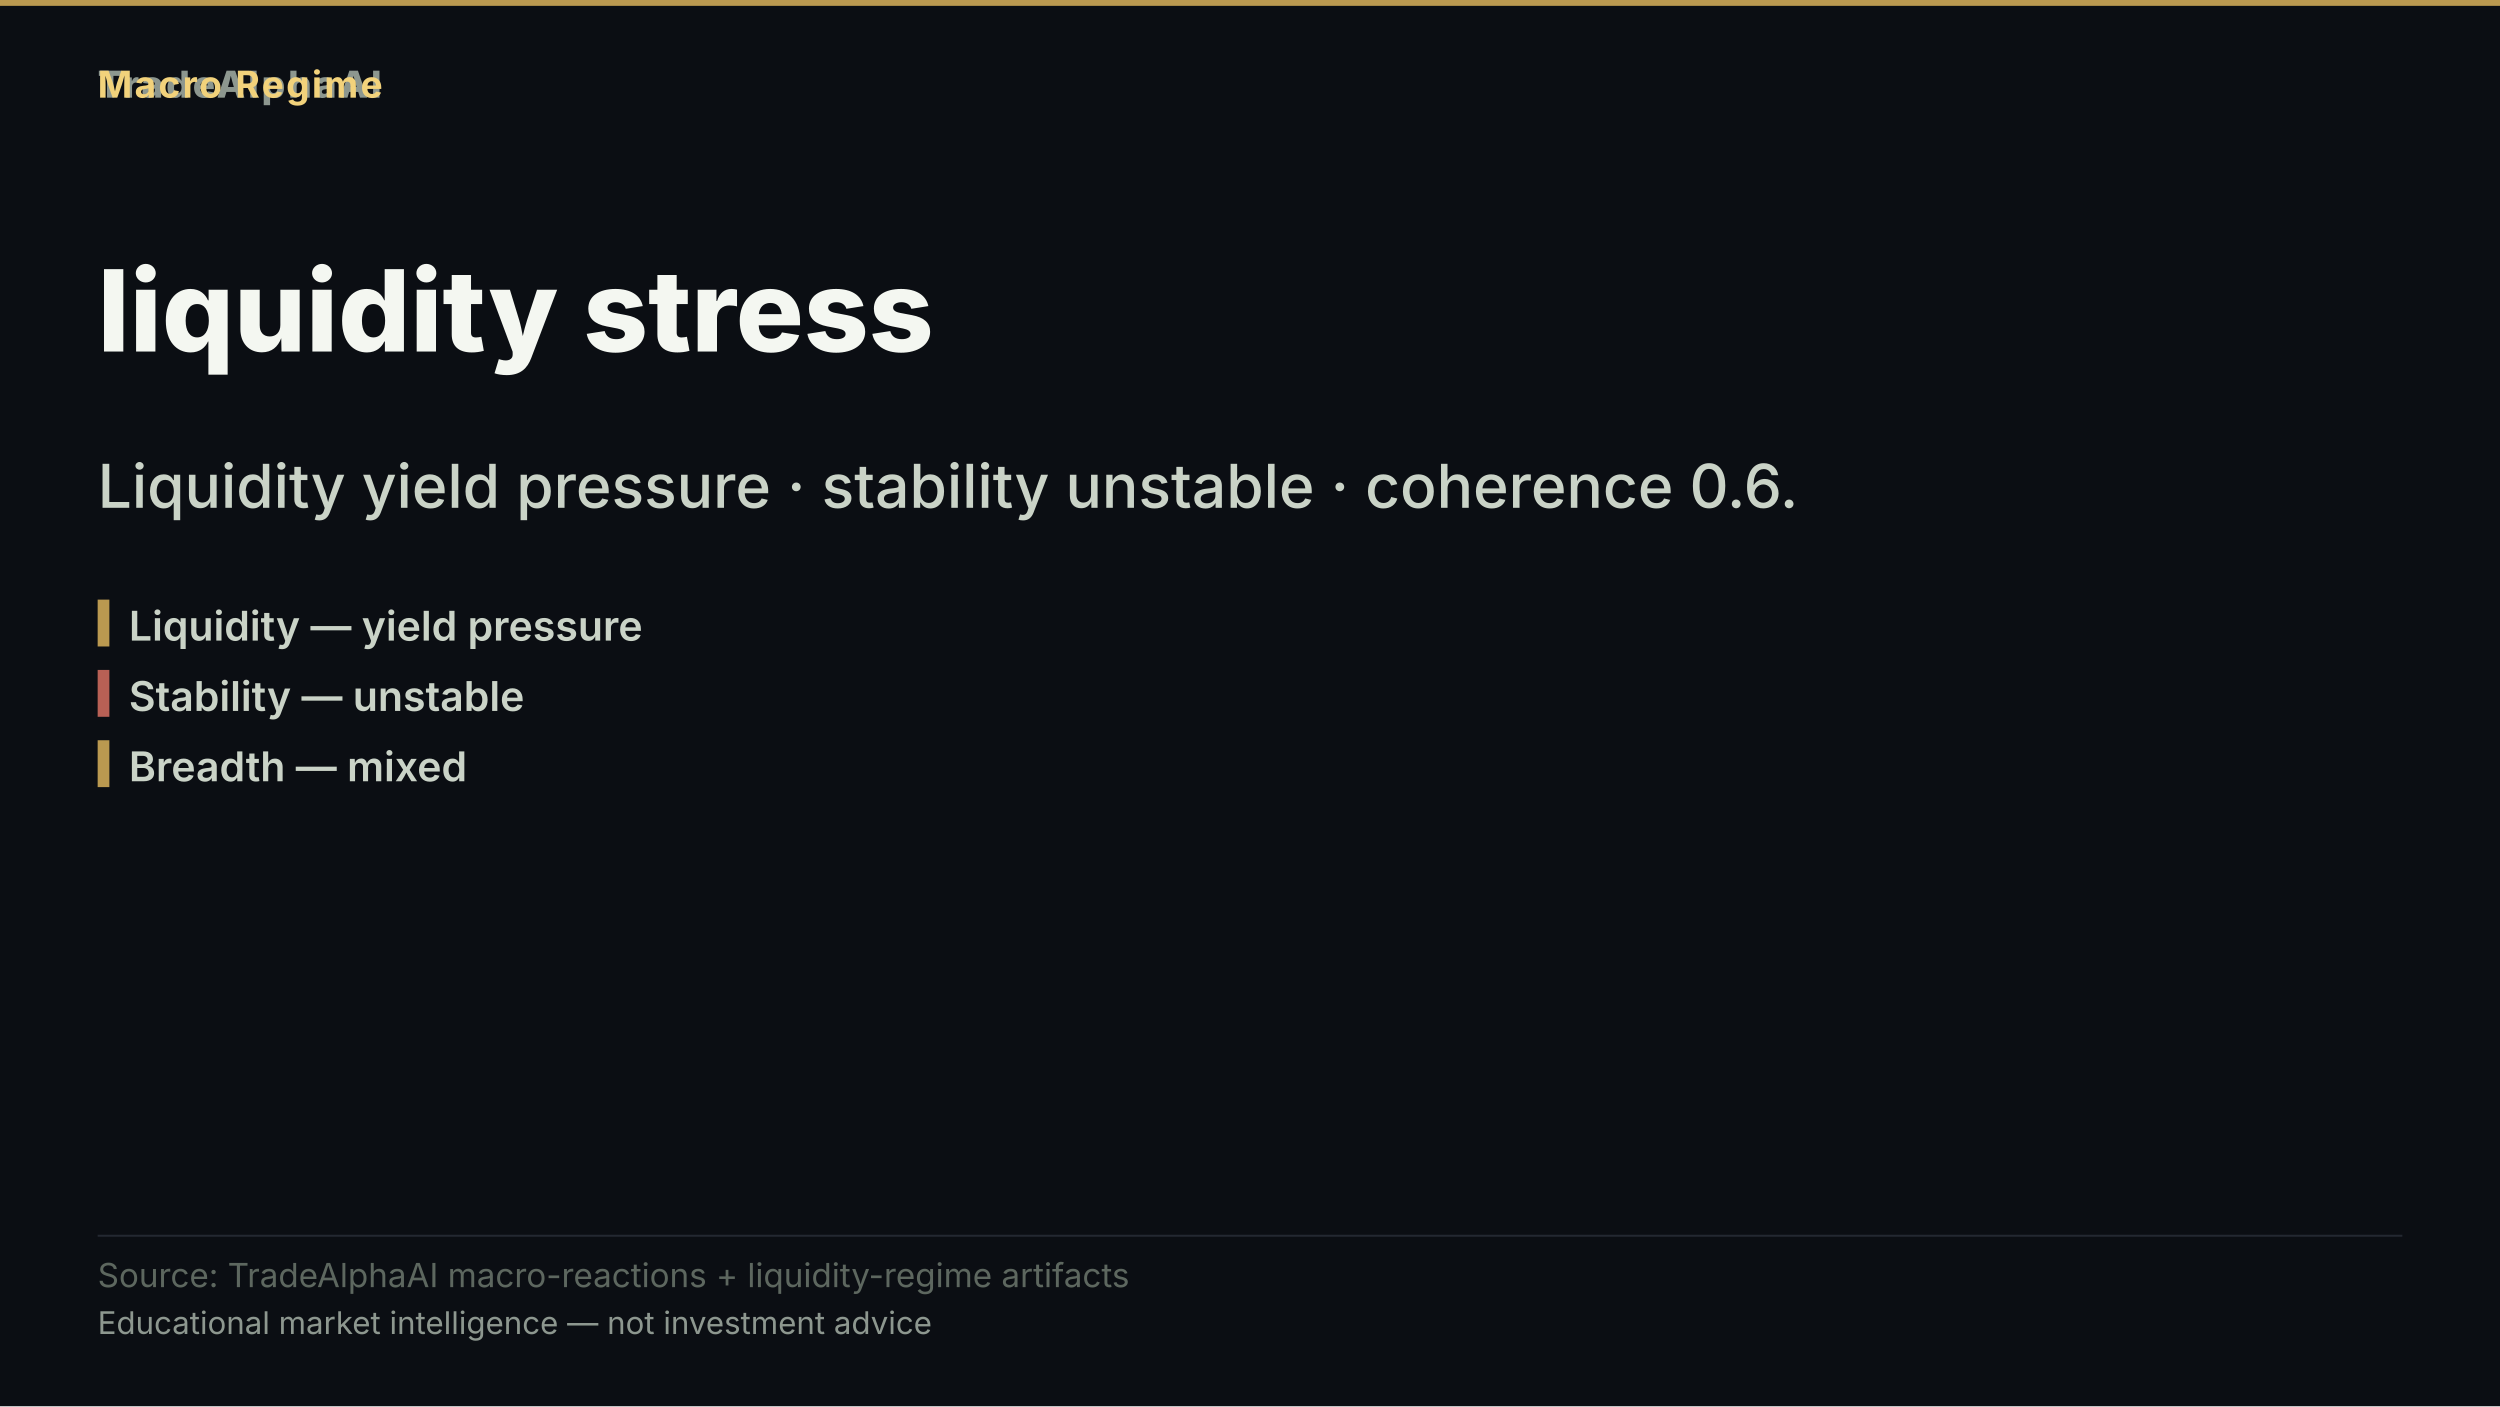
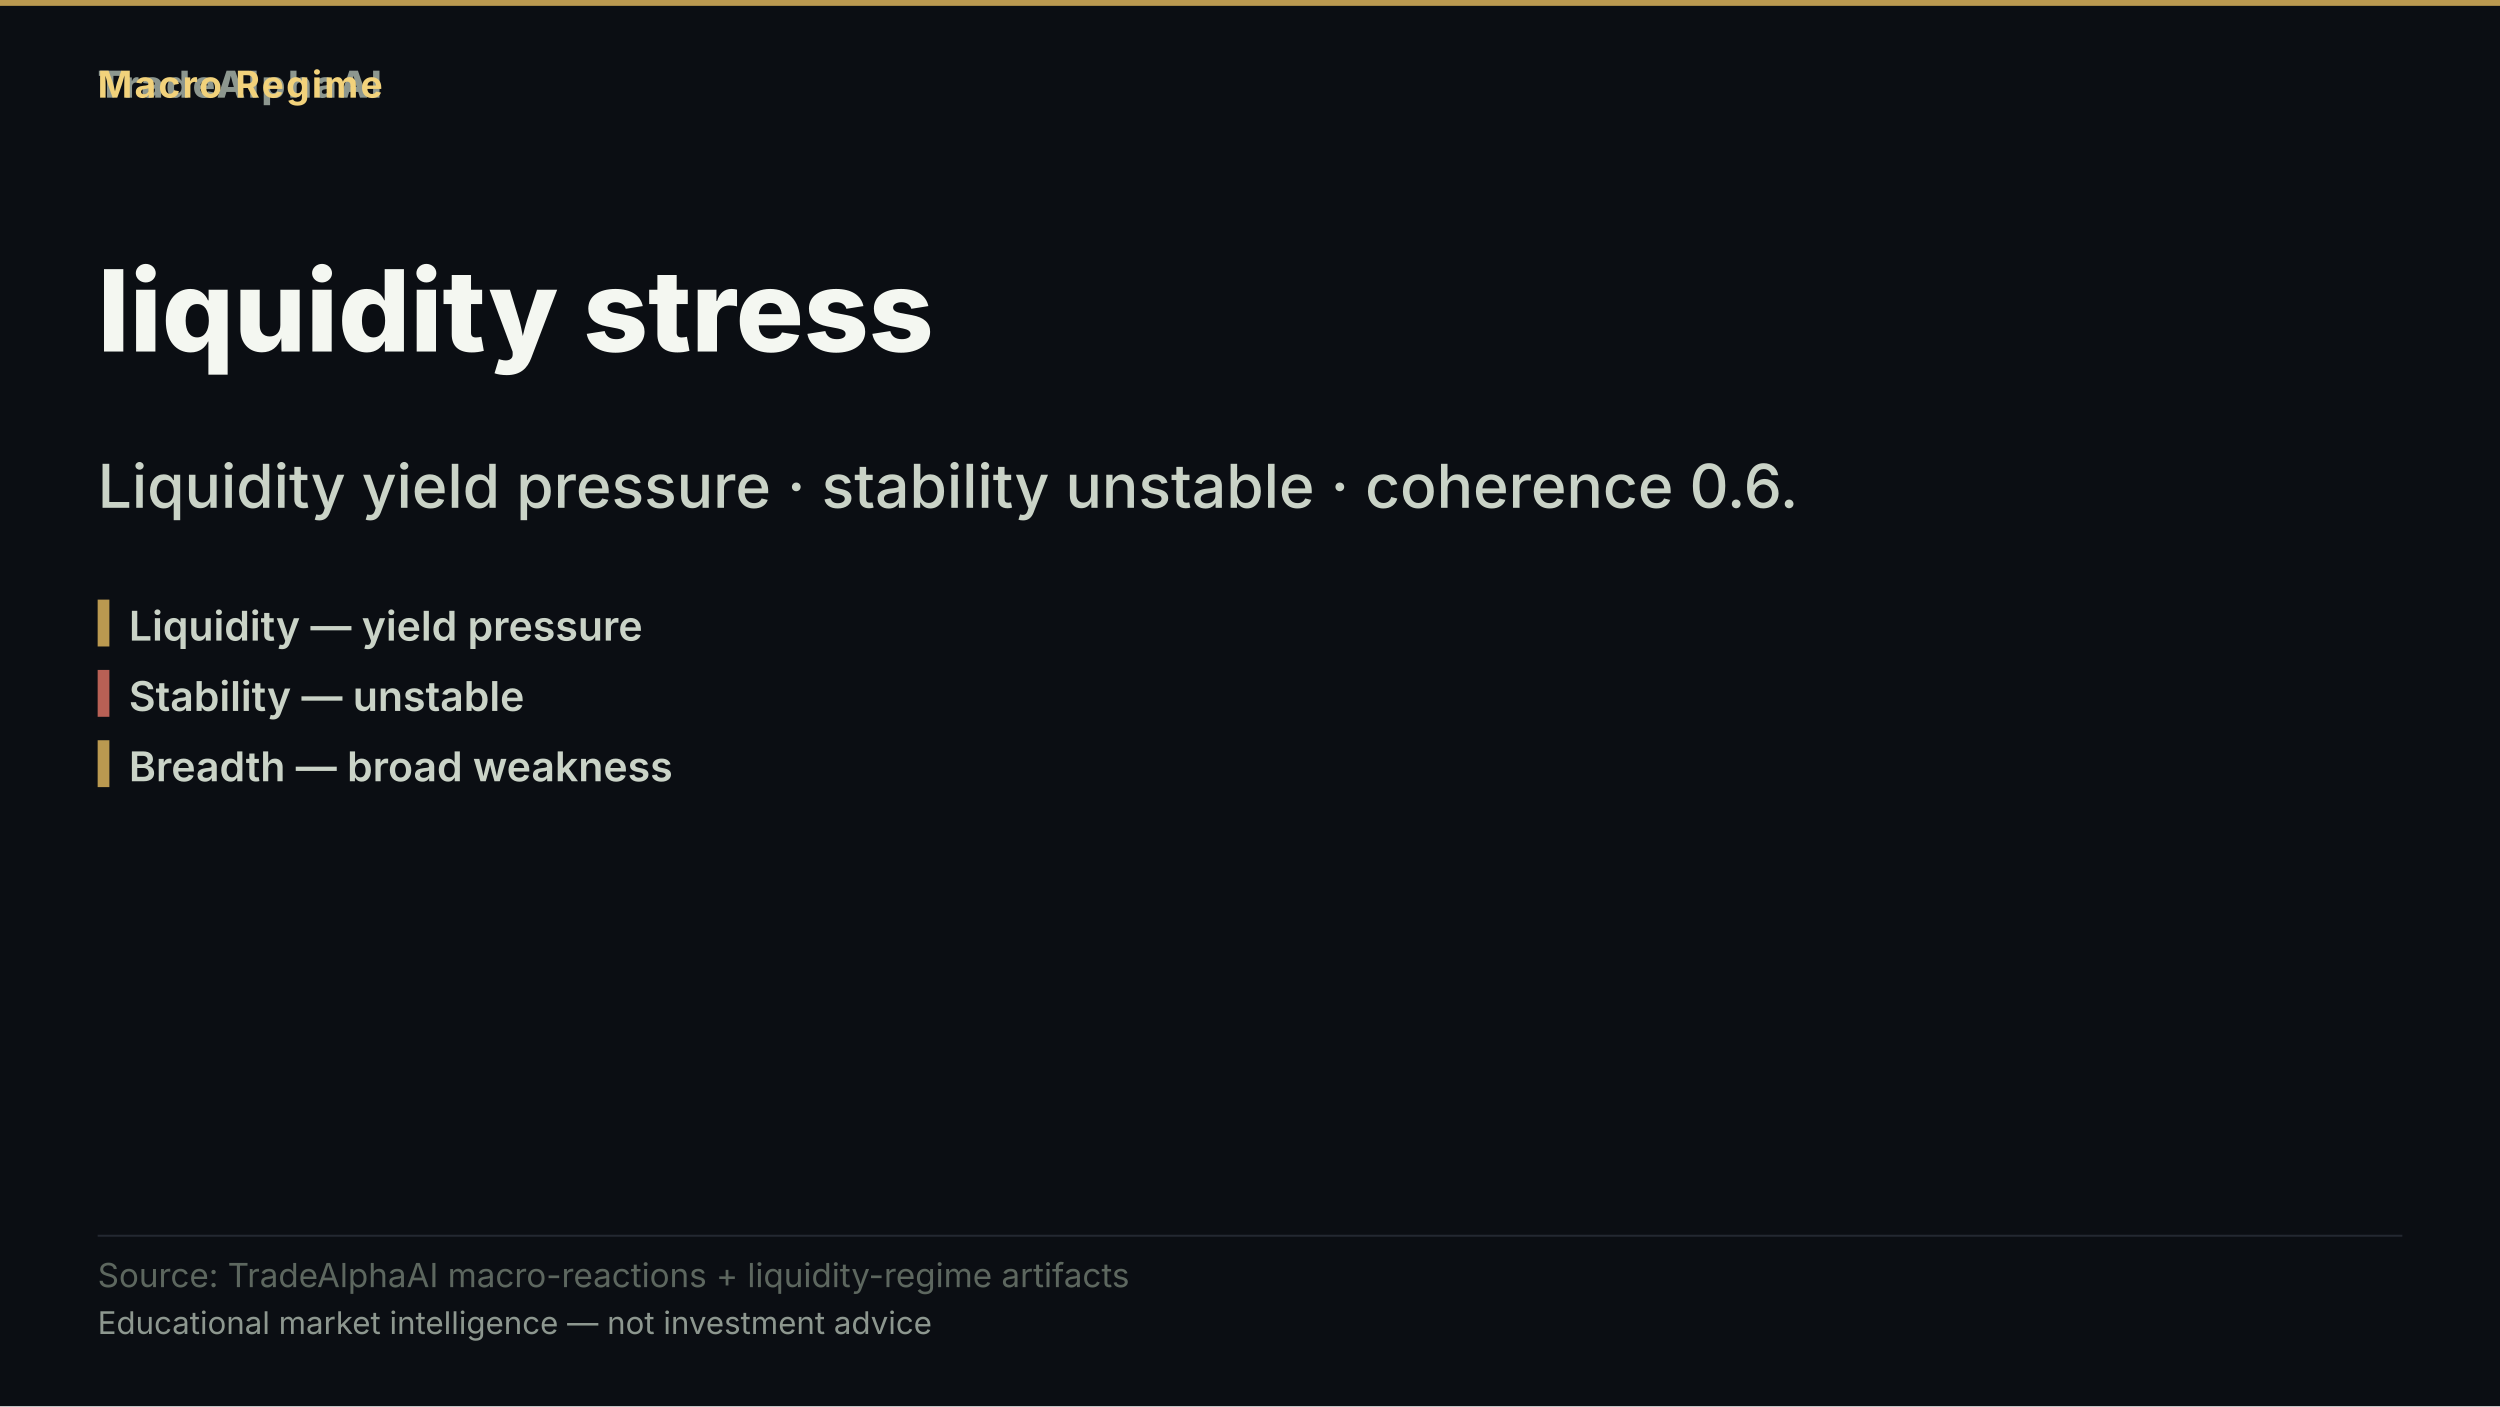
<svg xmlns="http://www.w3.org/2000/svg" width="1280" height="720" viewBox="0 0 1280 720" role="img" aria-label="liquidity stress">
  <rect width="1280" height="720" fill="#0b0e13" />
  <rect x="0" y="0" width="1280" height="3" fill="#d8b15a" opacity="0.85" />
  <text x="50" y="50" font-family="'Inter','Segoe UI','Helvetica Neue',Arial,sans-serif" font-size="19" font-weight="800" letter-spacing="1.5" fill="#8d978f" text-anchor="start">TradeAlphaAI</text>
  <text x="50" y="50" font-family="'Inter','Segoe UI','Helvetica Neue',Arial,sans-serif" font-size="19" font-weight="700" letter-spacing="1.2" fill="#f2d27b" text-anchor="start">Macro Regime</text>
  <text x="50" y="180" font-family="'Inter','Segoe UI','Helvetica Neue',Arial,sans-serif" font-size="58" font-weight="800" fill="#f4f7f1" text-anchor="start">liquidity stress</text>
  <text x="50" y="260" font-family="'Inter','Segoe UI','Helvetica Neue',Arial,sans-serif" font-size="31" font-weight="500" fill="#cad3c7" text-anchor="start">Liquidity yield pressure · stability unstable · coherence 0.6.</text>
  <rect x="50" y="307" width="6" height="24" fill="#d8b15a" opacity="0.85" />
  <text x="66" y="328" font-family="'Inter','Segoe UI','Helvetica Neue',Arial,sans-serif" font-size="21" font-weight="600" fill="#cad3c7" text-anchor="start">Liquidity — yield pressure</text>
  <rect x="50" y="343" width="6" height="24" fill="#d66e60" opacity="0.85" />
  <text x="66" y="364" font-family="'Inter','Segoe UI','Helvetica Neue',Arial,sans-serif" font-size="21" font-weight="600" fill="#cad3c7" text-anchor="start">Stability — unstable</text>
  <rect x="50" y="379" width="6" height="24" fill="#d8b15a" opacity="0.85" />
-   <text x="66" y="400" font-family="'Inter','Segoe UI','Helvetica Neue',Arial,sans-serif" font-size="21" font-weight="600" fill="#cad3c7" text-anchor="start">Breadth — mixed</text>
+   <text x="66" y="400" font-family="'Inter','Segoe UI','Helvetica Neue',Arial,sans-serif" font-size="21" font-weight="600" fill="#cad3c7" text-anchor="start">Breadth — broad weakness</text>
  <rect x="50" y="632.2" width="1180" height="1" fill="rgba(148,163,184,0.18)" />
  <text x="50" y="659" font-family="'Inter','Segoe UI','Helvetica Neue',Arial,sans-serif" font-size="17" fill="#5d675f" text-anchor="start">Source: TradeAlphaAI macro-reactions + liquidity-regime artifacts</text>
  <text x="50" y="683" font-family="'Inter','Segoe UI','Helvetica Neue',Arial,sans-serif" font-size="16" fill="#8d978f" text-anchor="start">Educational market intelligence — not investment advice</text>
</svg>
